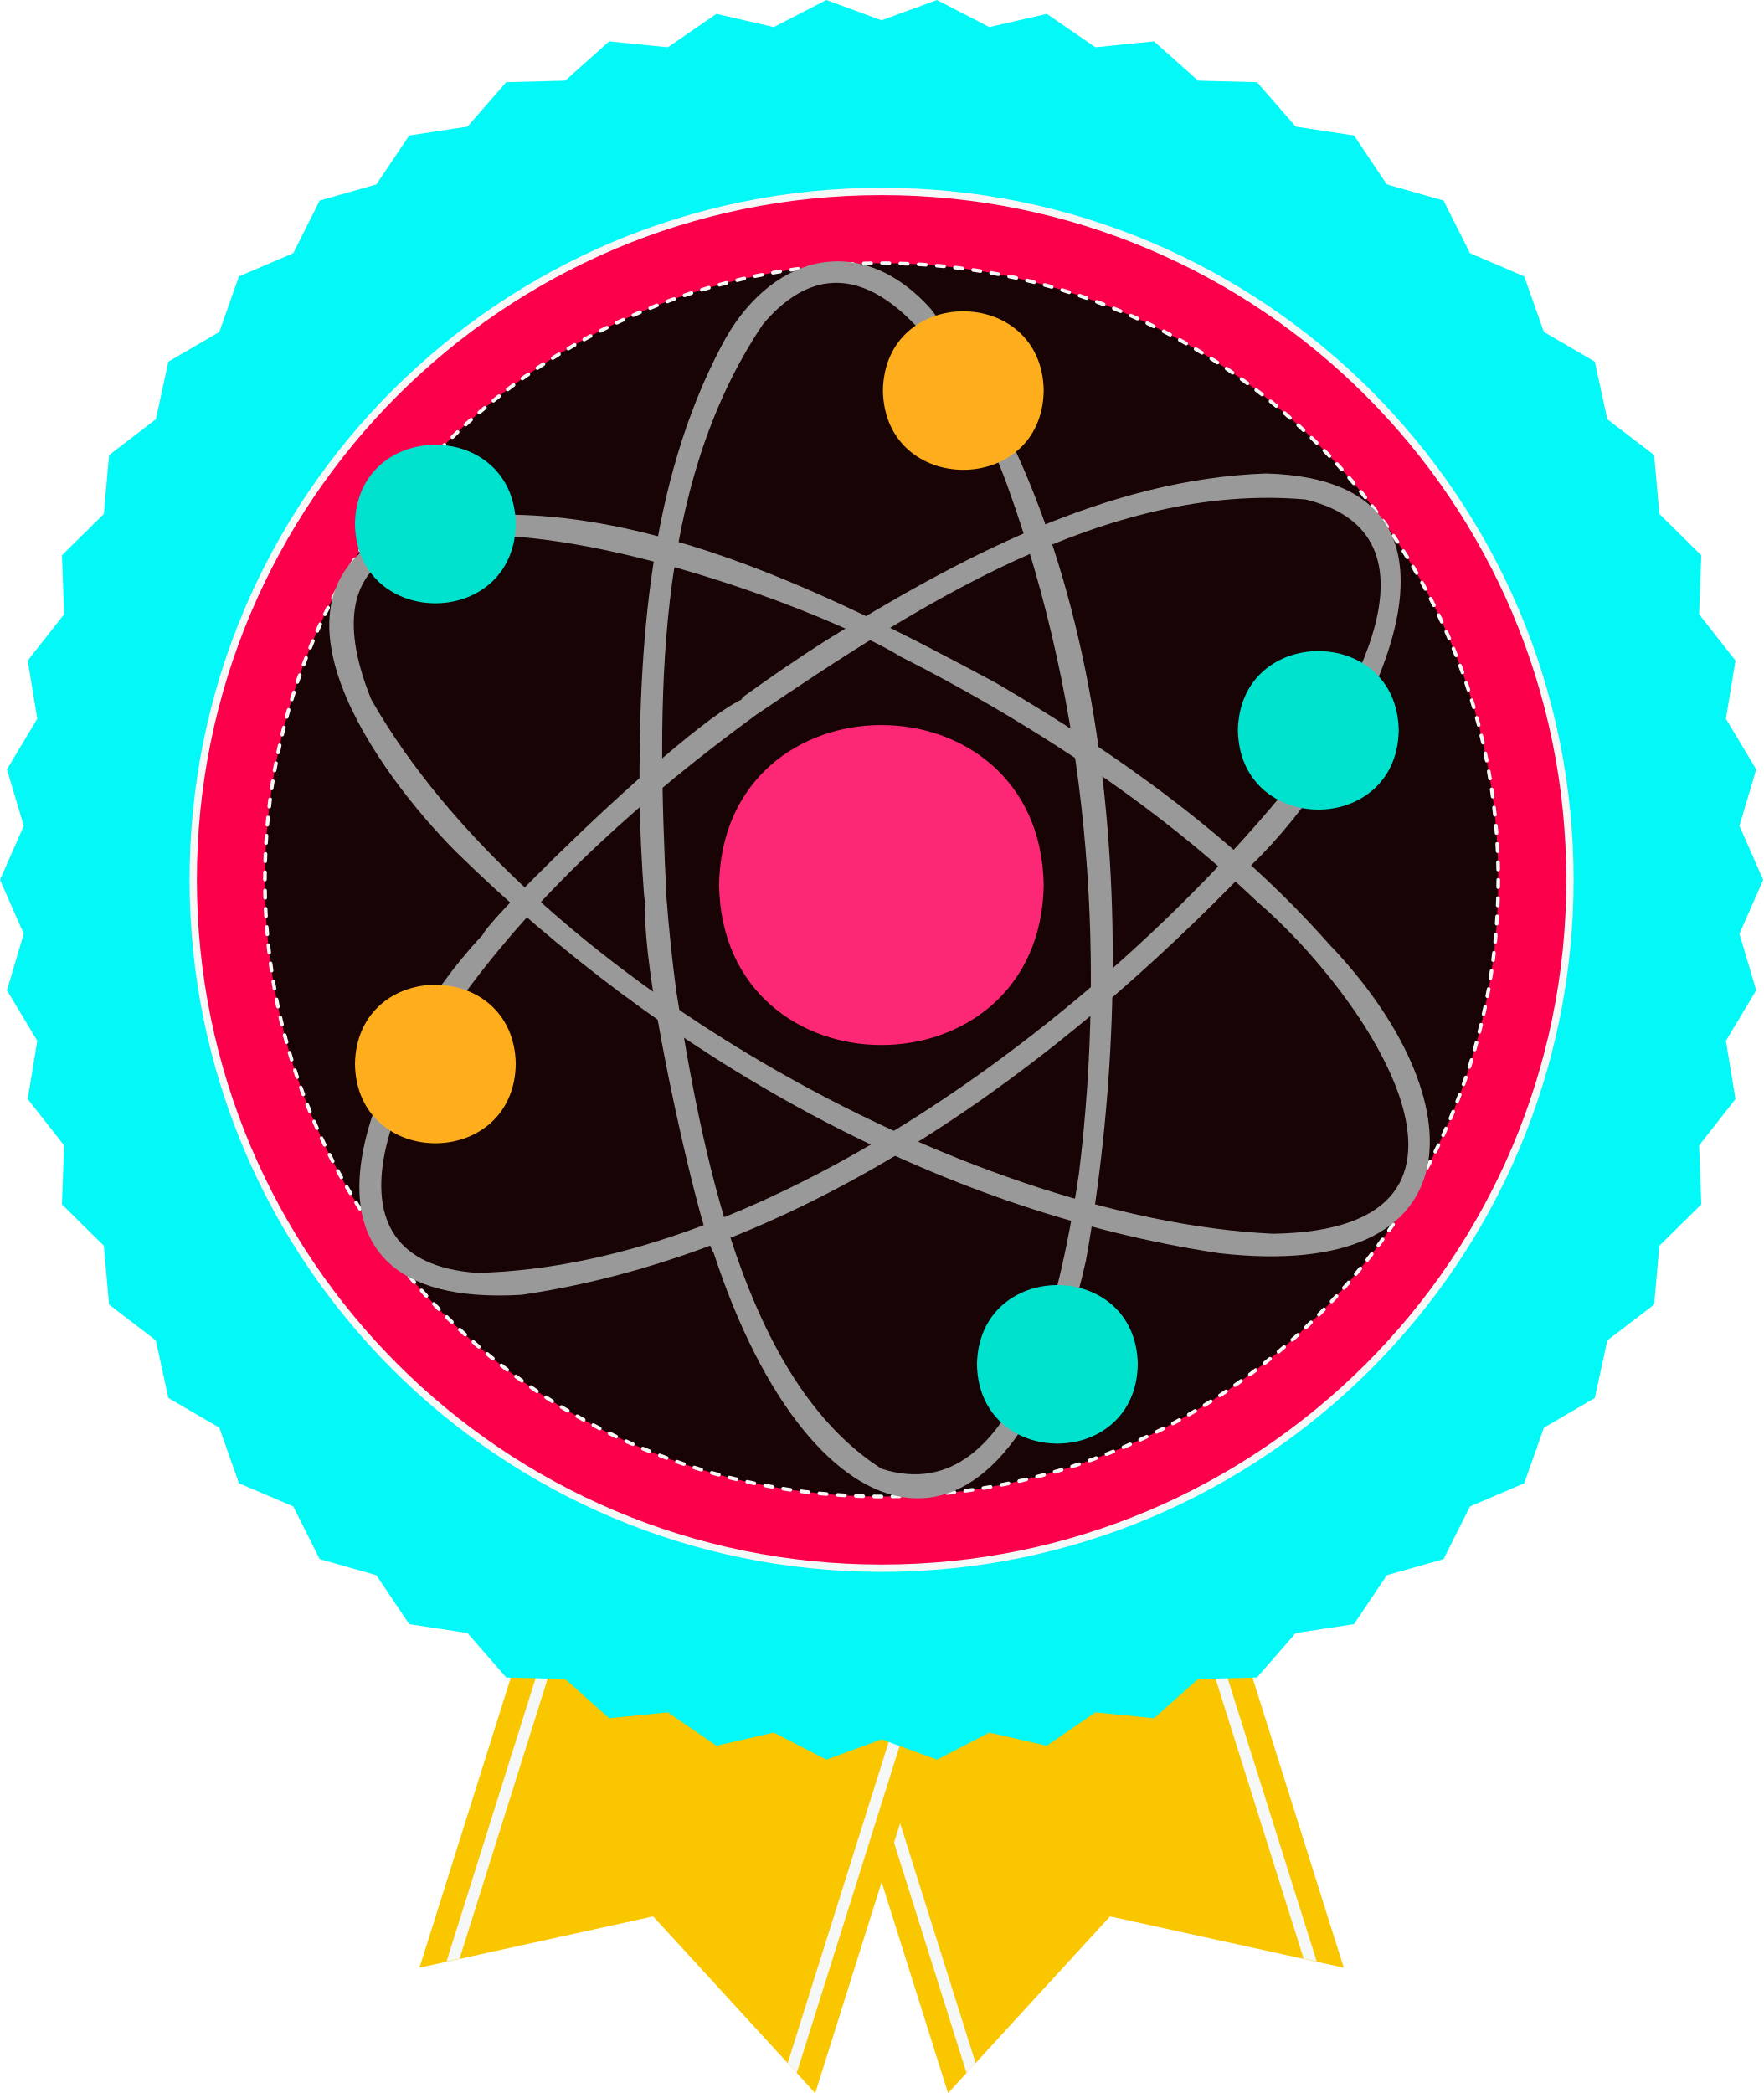
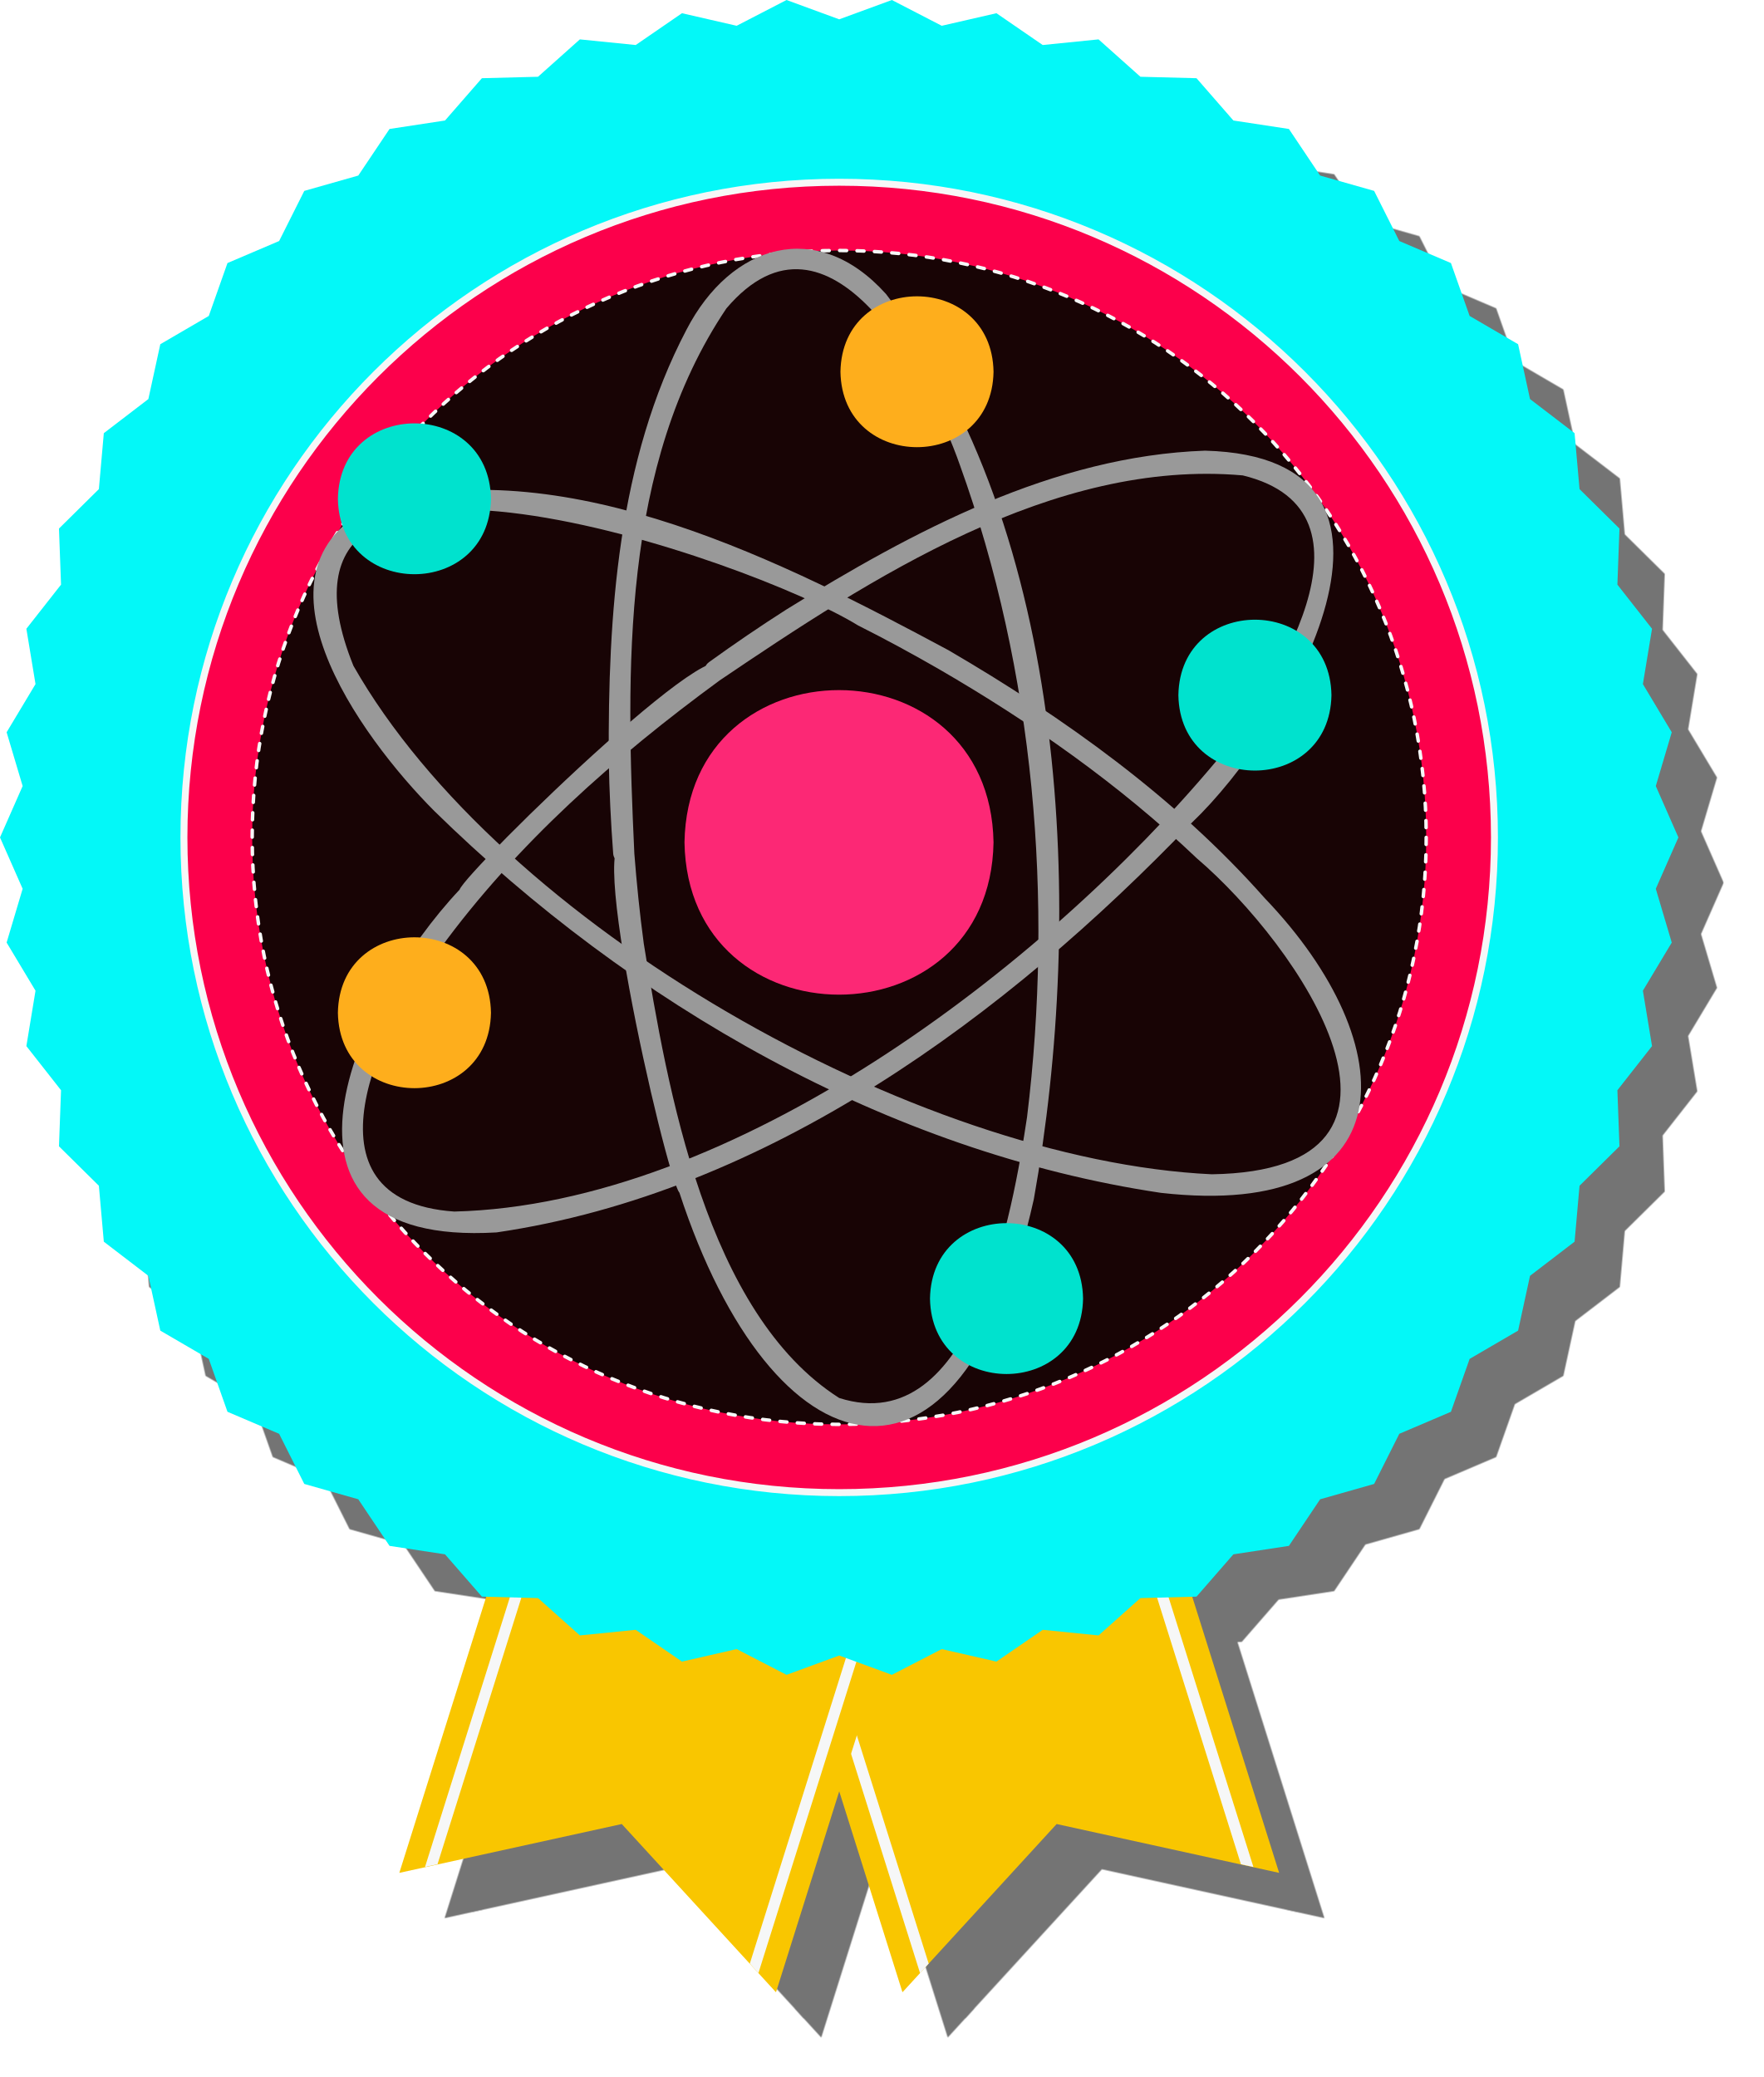
- <svg xmlns="http://www.w3.org/2000/svg" width="59.314mm" height="70.409mm" viewBox="0 0 59.314 70.409" version="1.1" id="svg1">
-   <defs id="defs1" />
+ <svg xmlns="http://www.w3.org/2000/svg" width="62.314mm" height="73.409mm" viewBox="0 0 62.314 73.409" version="1.1" id="svg1">
+   <defs id="defs1">
+     <filter style="color-interpolation-filters:sRGB" id="filter51" x="0" y="0" width="1.027" height="1.023">
+       <feFlood result="flood" in="SourceGraphic" flood-opacity="0.545" flood-color="rgb(0,0,0)" id="feFlood50" />
+       <feGaussianBlur result="blur" in="SourceGraphic" stdDeviation="0" id="feGaussianBlur50" />
+       <feOffset result="offset" in="blur" dx="1.6" dy="1.6" id="feOffset50" />
+       <feComposite result="comp1" operator="in" in="flood" in2="offset" id="feComposite50" />
+       <feComposite result="comp2" operator="over" in="SourceGraphic" in2="comp1" id="feComposite51" />
+     </filter>
+   </defs>
  <g id="layer1">
-     <g id="g1925" transform="translate(-285.798,-635.548)" style="stroke-width:0.265">
+     <g id="g1925" transform="translate(-285.798,-635.548)" style="stroke-width:0.265;filter:url(#filter51)">
      <polygon style="clip-rule:evenodd;fill:#f9c600;fill-rule:evenodd;stroke-width:0.265" points="317.698,705.954 323.139,700.016 331.002,701.742 326.899,688.701 313.578,692.892 317.689,705.957 " id="polygon1918" />
      <polygon style="clip-rule:evenodd;fill:#f6f7f7;fill-rule:evenodd;stroke-width:0.265" points="318.617,704.949 318.313,705.288 314.339,692.658 314.712,692.541 " id="polygon1919" />
      <polygon style="clip-rule:evenodd;fill:#f6f7f7;fill-rule:evenodd;stroke-width:0.265" points="326.133,688.943 330.093,701.534 329.652,701.438 325.759,689.06 " id="polygon1920" />
      <polygon style="clip-rule:evenodd;fill:#f9c600;fill-rule:evenodd;stroke-width:0.265" points="313.213,705.954 307.771,700.016 299.91,701.742 304.014,688.701 317.334,692.892 313.223,705.957 " id="polygon1921" />
      <polygon style="clip-rule:evenodd;fill:#f6f7f7;fill-rule:evenodd;stroke-width:0.265" points="312.296,704.949 312.599,705.288 316.573,692.658 316.198,692.541 " id="polygon1922" />
      <polygon style="clip-rule:evenodd;fill:#f6f7f7;fill-rule:evenodd;stroke-width:0.265" points="304.779,688.943 300.818,701.534 301.259,701.438 305.152,689.06 " id="polygon1923" />
-       <polygon style="clip-rule:evenodd;fill:#03f8f8;fill-rule:evenodd;stroke-width:0.265;fill-opacity:1" points="328.082,691.979 326.1,692.03 324.62,693.35 322.647,693.152 321.012,694.275 319.079,693.833 317.316,694.743 315.455,694.06 313.594,694.743 311.831,693.833 309.898,694.275 308.264,693.152 306.29,693.35 304.811,692.03 302.828,691.979 301.525,690.484 299.564,690.185 298.459,688.538 296.551,687.996 295.662,686.224 293.837,685.446 293.176,683.576 291.463,682.577 291.041,680.64 289.467,679.434 289.292,677.457 287.882,676.063 287.955,674.081 286.73,672.521 287.053,670.563 286.032,668.862 286.598,666.961 285.798,665.146 286.598,663.33 286.032,661.429 287.053,659.727 286.73,657.771 287.955,656.211 287.882,654.229 289.292,652.835 289.467,650.858 291.041,649.652 291.463,647.714 293.176,646.715 293.837,644.845 295.662,644.067 296.551,642.295 298.459,641.753 299.564,640.106 301.525,639.807 302.828,638.312 304.811,638.261 306.29,636.94 308.264,637.139 309.898,636.015 311.831,636.459 313.594,635.548 315.455,636.231 317.316,635.548 319.079,636.459 321.012,636.015 322.647,637.139 324.62,636.94 326.1,638.261 328.082,638.312 329.385,639.807 331.347,640.106 332.451,641.753 334.359,642.295 335.249,644.067 337.073,644.845 337.734,646.715 339.447,647.714 339.868,649.652 341.443,650.858 341.618,652.835 343.029,654.229 342.956,656.211 344.18,657.771 343.857,659.727 344.877,661.429 344.313,663.33 345.112,665.146 344.313,666.961 344.877,668.862 343.857,670.563 344.18,672.521 342.956,674.081 343.029,676.063 341.618,677.457 341.443,679.434 339.868,680.64 339.447,682.577 337.734,683.576 337.073,685.446 335.249,686.224 334.359,687.996 332.451,688.538 331.347,690.185 329.385,690.484 " id="polygon1924" />
+       <polygon style="clip-rule:evenodd;fill:#03f8f8;fill-opacity:1;fill-rule:evenodd;stroke-width:0.265" points="289.467,679.434 289.292,677.457 287.882,676.063 287.955,674.081 286.73,672.521 287.053,670.563 286.032,668.862 286.598,666.961 285.798,665.146 286.598,663.33 286.032,661.429 287.053,659.727 286.73,657.771 287.955,656.211 287.882,654.229 289.292,652.835 289.467,650.858 291.041,649.652 291.463,647.714 293.176,646.715 293.837,644.845 295.662,644.067 296.551,642.295 298.459,641.753 299.564,640.106 301.525,639.807 302.828,638.312 304.811,638.261 306.29,636.94 308.264,637.139 309.898,636.015 311.831,636.459 313.594,635.548 315.455,636.231 317.316,635.548 319.079,636.459 321.012,636.015 322.647,637.139 324.62,636.94 326.1,638.261 328.082,638.312 329.385,639.807 331.347,640.106 332.451,641.753 334.359,642.295 335.249,644.067 337.073,644.845 337.734,646.715 339.447,647.714 339.868,649.652 341.443,650.858 341.618,652.835 343.029,654.229 342.956,656.211 344.18,657.771 343.857,659.727 344.877,661.429 344.313,663.33 345.112,665.146 344.313,666.961 344.877,668.862 343.857,670.563 344.18,672.521 342.956,674.081 343.029,676.063 341.618,677.457 341.443,679.434 339.868,680.64 339.447,682.577 337.734,683.576 337.073,685.446 335.249,686.224 334.359,687.996 332.451,688.538 331.347,690.185 329.385,690.484 328.082,691.979 326.1,692.03 324.62,693.35 322.647,693.152 321.012,694.275 319.079,693.833 317.316,694.743 315.455,694.06 313.594,694.743 311.831,693.833 309.898,694.275 308.264,693.152 306.29,693.35 304.811,692.03 302.828,691.979 301.525,690.484 299.564,690.185 298.459,688.538 296.551,687.996 295.662,686.224 293.837,685.446 293.176,683.576 291.463,682.577 291.041,680.64 " id="polygon1924" />
      <path style="clip-rule:evenodd;fill:#ea557b;fill-rule:evenodd;stroke-width:0.265" d="m 338.611,665.146 c 0,12.789 -10.367,23.157 -23.156,23.157 -12.789,0 -23.157,-10.368 -23.157,-23.157 0,-12.79 10.368,-23.157 23.157,-23.157 12.789,-10e-4 23.156,10.367 23.156,23.157 z" id="path1924" />
-       <path style="clip-rule:evenodd;fill:#fc004b;fill-rule:evenodd;stroke:#f6f7f7;stroke-width:0.246;fill-opacity:1" d="m 338.611,665.146 c 0,12.789 -10.367,23.157 -23.156,23.157 -12.789,0 -23.157,-10.368 -23.157,-23.157 0,-12.79 10.368,-23.157 23.157,-23.157 12.789,-10e-4 23.156,10.367 23.156,23.157 z" id="path1925" />
-       <circle style="clip-rule:evenodd;fill:#180405;fill-rule:evenodd;stroke:#f6f7f7;stroke-width:0.123;stroke-linecap:round;stroke-dasharray:0.246, 0.369;fill-opacity:1" cx="315.455" cy="665.146" id="circle1925" r="20.745" />
+       <path style="clip-rule:evenodd;fill:#fc004b;fill-opacity:1;fill-rule:evenodd;stroke:#f6f7f7;stroke-width:0.246" d="m 338.611,665.146 c 0,12.789 -10.367,23.157 -23.156,23.157 -12.789,0 -23.157,-10.368 -23.157,-23.157 0,-12.79 10.368,-23.157 23.157,-23.157 12.789,-10e-4 23.156,10.367 23.156,23.157 z" id="path1925" />
+       <circle style="clip-rule:evenodd;fill:#180405;fill-opacity:1;fill-rule:evenodd;stroke:#f6f7f7;stroke-width:0.123;stroke-linecap:round;stroke-dasharray:0.246, 0.369" cx="315.455" cy="665.146" id="circle1925" r="20.745" />
    </g>
    <g id="g37" transform="matrix(0.07479366,0,0,0.07477914,3.101413,2.960843)" style="stroke-width:3.538">
      <path style="fill:#fc2875;stroke-width:3.538" d="m 427.971,358.553 c -1.639,95.973 -144.396,95.957 -146.021,-0.003 1.638,-95.969 144.396,-95.954 146.021,0.003 z" id="path29" />
      <g id="g30" style="stroke-width:3.538">
        <path style="fill:#999999;stroke-width:3.538" d="m 298.582,281.993 c 71.384,-48.267 157.576,-104.804 247.147,-96.89 69.546,16.856 14.426,101.298 -12.337,134.806 -81.805,97.921 -228.617,209.922 -360.228,213.127 -75.21,-5.225 -35.058,-88.118 -6.781,-124.079 36.116,-49.597 82.898,-90.88 132.199,-126.964 16.44,-42.926 -119.812,89.966 -122.906,98.914 -49.644,52.715 -102.447,169.104 17.487,161.987 128.124,-18.792 240.676,-102.073 328.444,-193.583 46.274,-44.033 120.809,-172.912 6.29,-175.901 -71.568,2.5 -138.057,38.088 -197.713,75.019 -12.46,7.948 -24.666,16.281 -36.649,24.93 -5.17,3.731 -0.184,12.409 5.047,8.634 z" id="path30" />
      </g>
      <g id="g31" style="stroke-width:3.538">
        <path style="fill:#999999;stroke-width:3.538" d="m 406.8,267.787 c -77.312,-41.494 -178.683,-93.39 -267.93,-70.055 -69.737,29.709 -9.746,111.296 24.888,146.007 92.736,90.86 213.858,161.111 343.284,180.458 116.774,13.145 115.867,-69.573 49.082,-139.272 -42.115,-47.591 -94.698,-85.22 -149.324,-117.138 -5.58,-3.23 -10.621,5.408 -5.047,8.635 43.757,25.332 85.579,54.699 122.246,89.629 47.88,40.843 121.787,147.608 7.094,149.371 C 391.478,508.857 195.027,397.443 125.514,275.069 71.28,140.634 313.423,224.838 363.933,255.993 c 12.803,6.444 25.4,13.279 37.821,20.429 5.586,3.216 10.628,-5.422 5.046,-8.635 z" id="path31" />
      </g>
      <g id="g32" style="stroke-width:3.538">
        <path style="fill:#999999;stroke-width:3.538" d="m 258.256,363.811 c -3.99,-86.004 -6.346,-183.521 43.505,-257.651 48.562,-57.111 95.678,32.282 110.313,74.036 35.222,97.867 44.323,205.255 31.728,308.233 -6.639,43.927 -25.332,152.986 -88.751,132.724 -62.686,-39.893 -81.189,-145.871 -92.338,-214.762 -1.904,-14.146 -3.353,-28.35 -4.457,-42.58 -28.357,-36.533 14.858,153.079 21.294,160.292 43.88,134.268 132.908,158.318 167.455,3.113 24.24,-135.347 16.932,-315.549 -69.846,-427.855 -32.552,-36.237 -73.272,-23.654 -94.286,16.918 -32.476,61.874 -37.107,134.741 -36.699,203.429 0.259,14.72 0.979,29.424 2.082,44.104 0.479,6.377 10.483,6.429 10,-0.001 z" id="path32" />
      </g>
      <path style="fill:#feae1c;stroke-width:3.538" d="m 427.971,136.109 c -0.812,47.538 -71.523,47.53 -72.328,-0.002 0.811,-47.536 71.523,-47.528 72.328,0.002 z" id="path33" />
      <path style="fill:#00e2ce;stroke-width:3.538" d="m 587.639,288.954 c -0.812,47.538 -71.523,47.53 -72.328,-0.001 0.812,-47.537 71.523,-47.529 72.328,0.001 z" id="path34" />
      <path style="fill:#00e2ce;stroke-width:3.538" d="m 470.276,574.174 c -0.812,47.538 -71.523,47.53 -72.328,-0.002 0.811,-47.536 71.523,-47.529 72.328,0.002 z" id="path35" />
      <path style="fill:#feae1c;stroke-width:3.538" d="m 190.515,439.069 c -0.812,47.538 -71.523,47.53 -72.328,-0.001 0.812,-47.536 71.523,-47.529 72.328,0.001 z" id="path36" />
      <path style="fill:#00e2ce;stroke-width:3.538" d="m 190.515,196.155 c -0.812,47.538 -71.523,47.53 -72.328,-0.002 0.812,-47.535 71.523,-47.528 72.328,0.002 z" id="path37" />
    </g>
  </g>
</svg>
